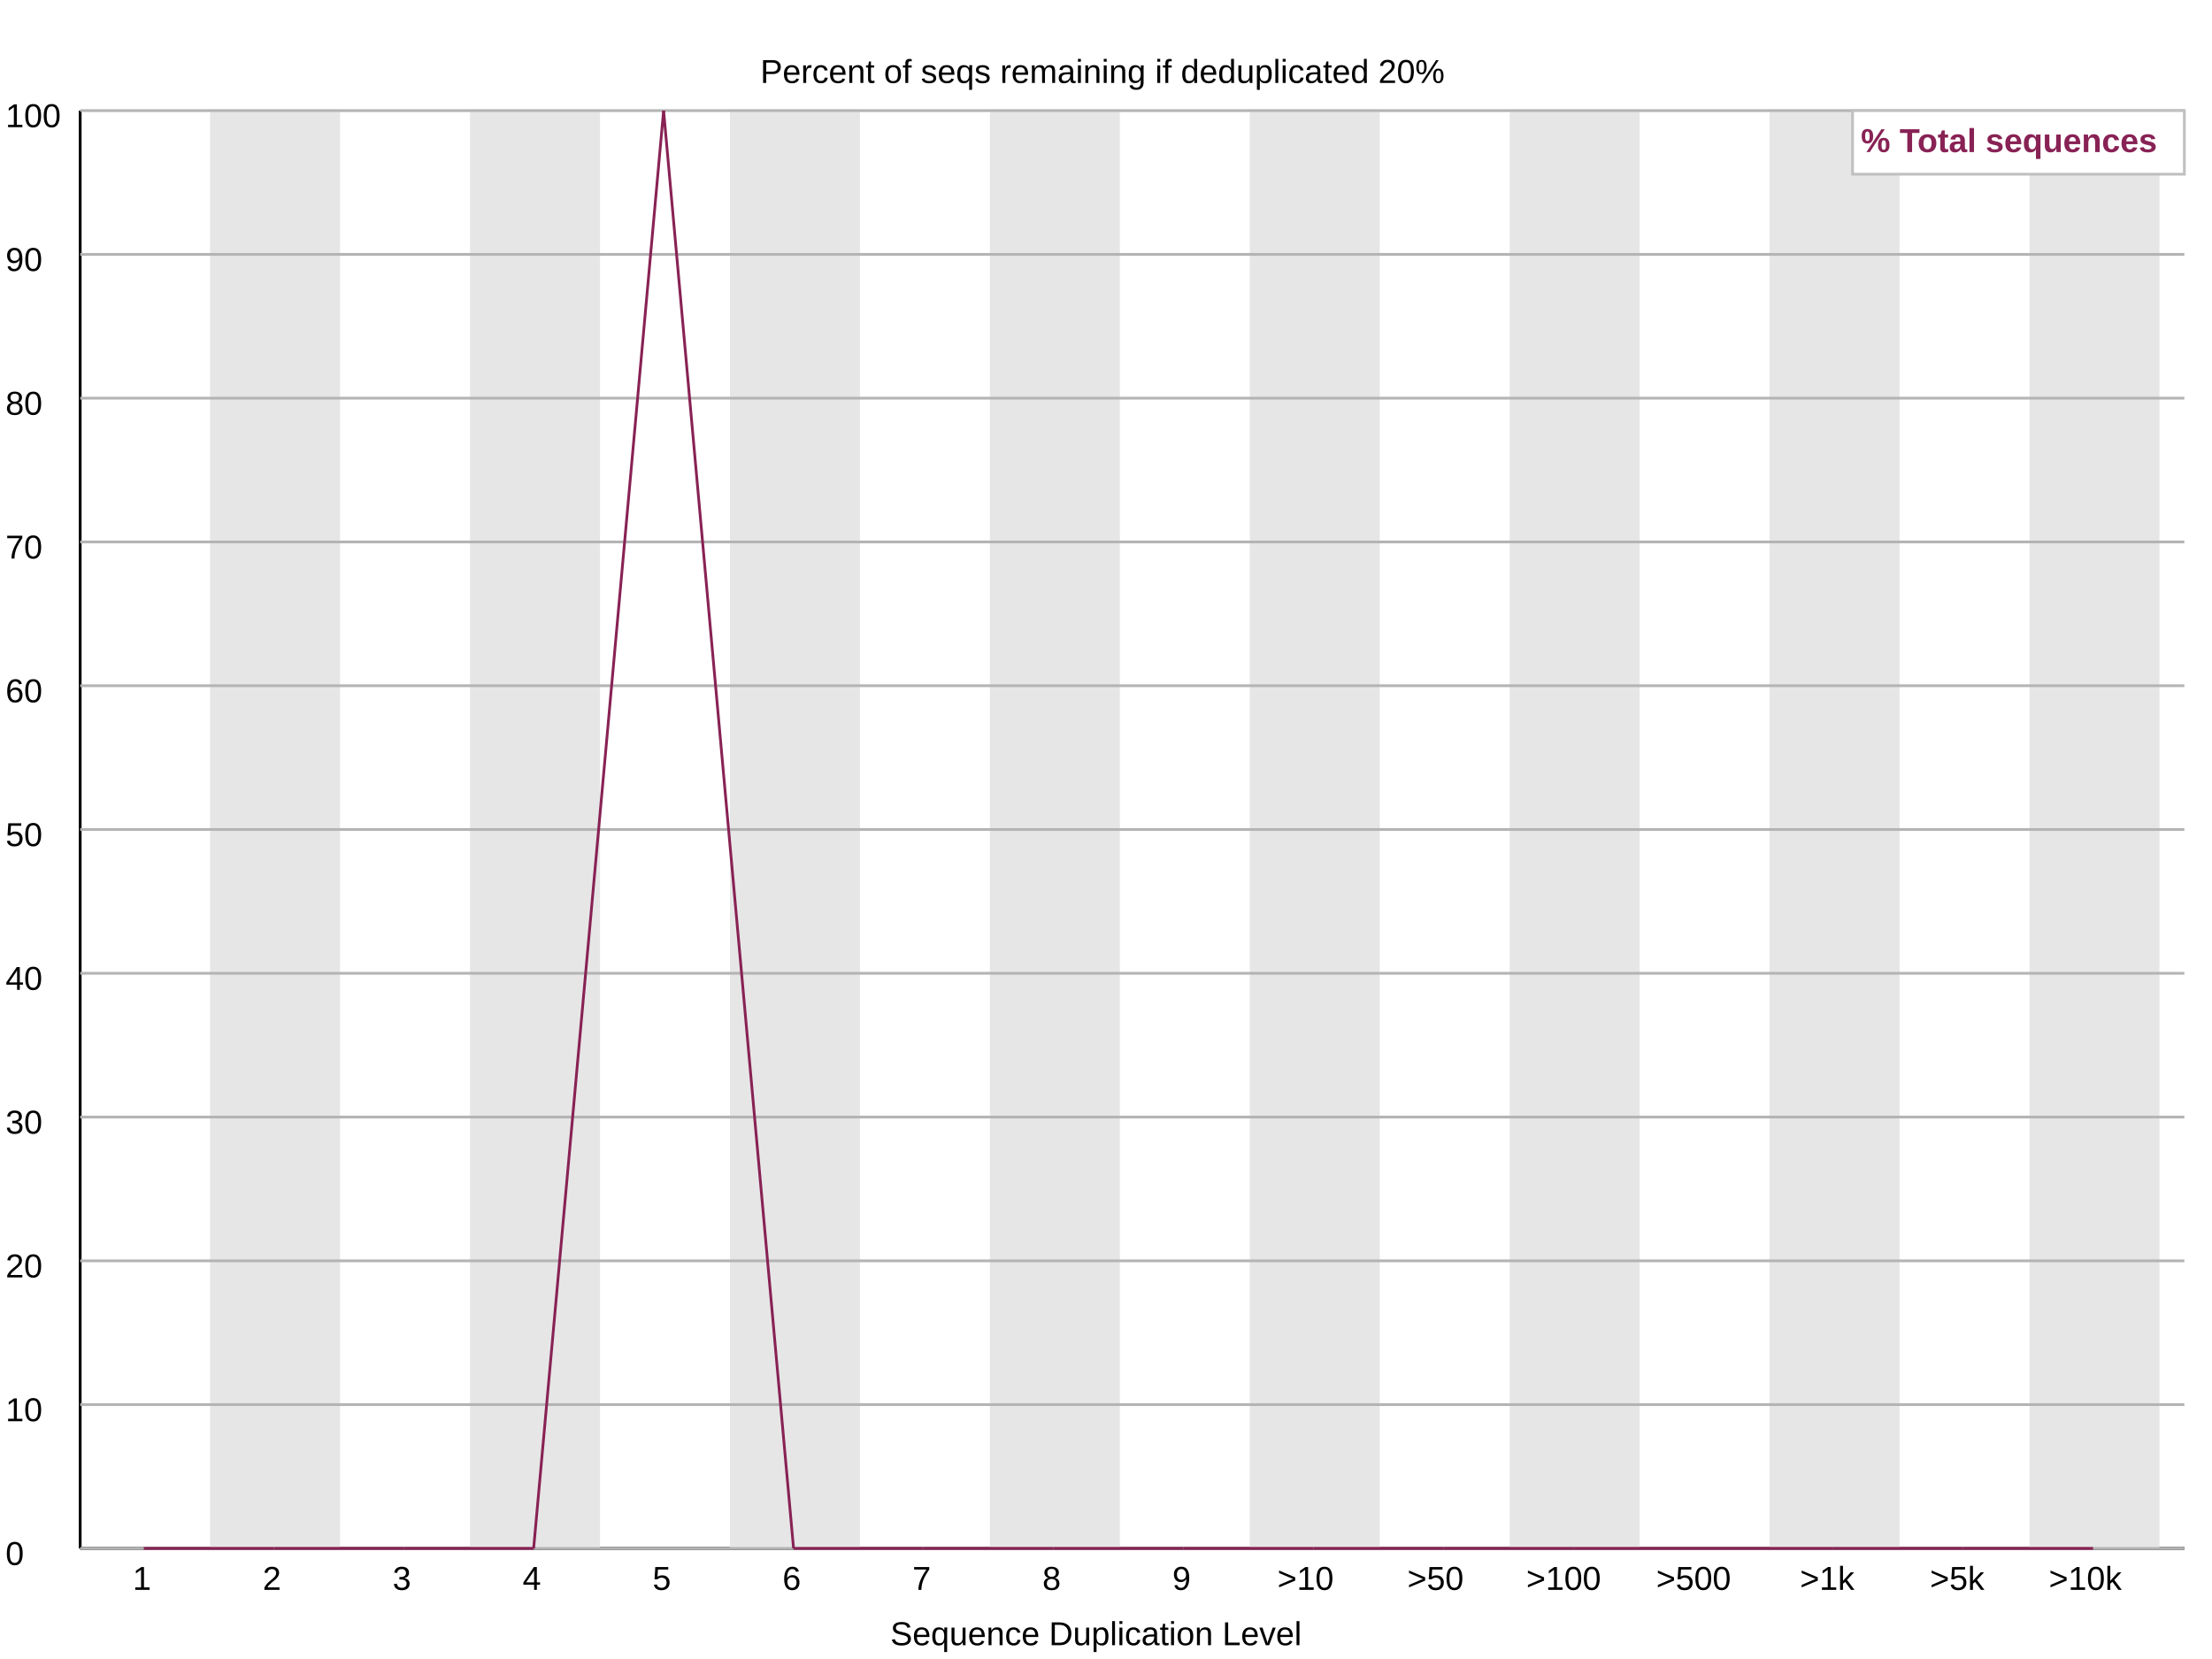
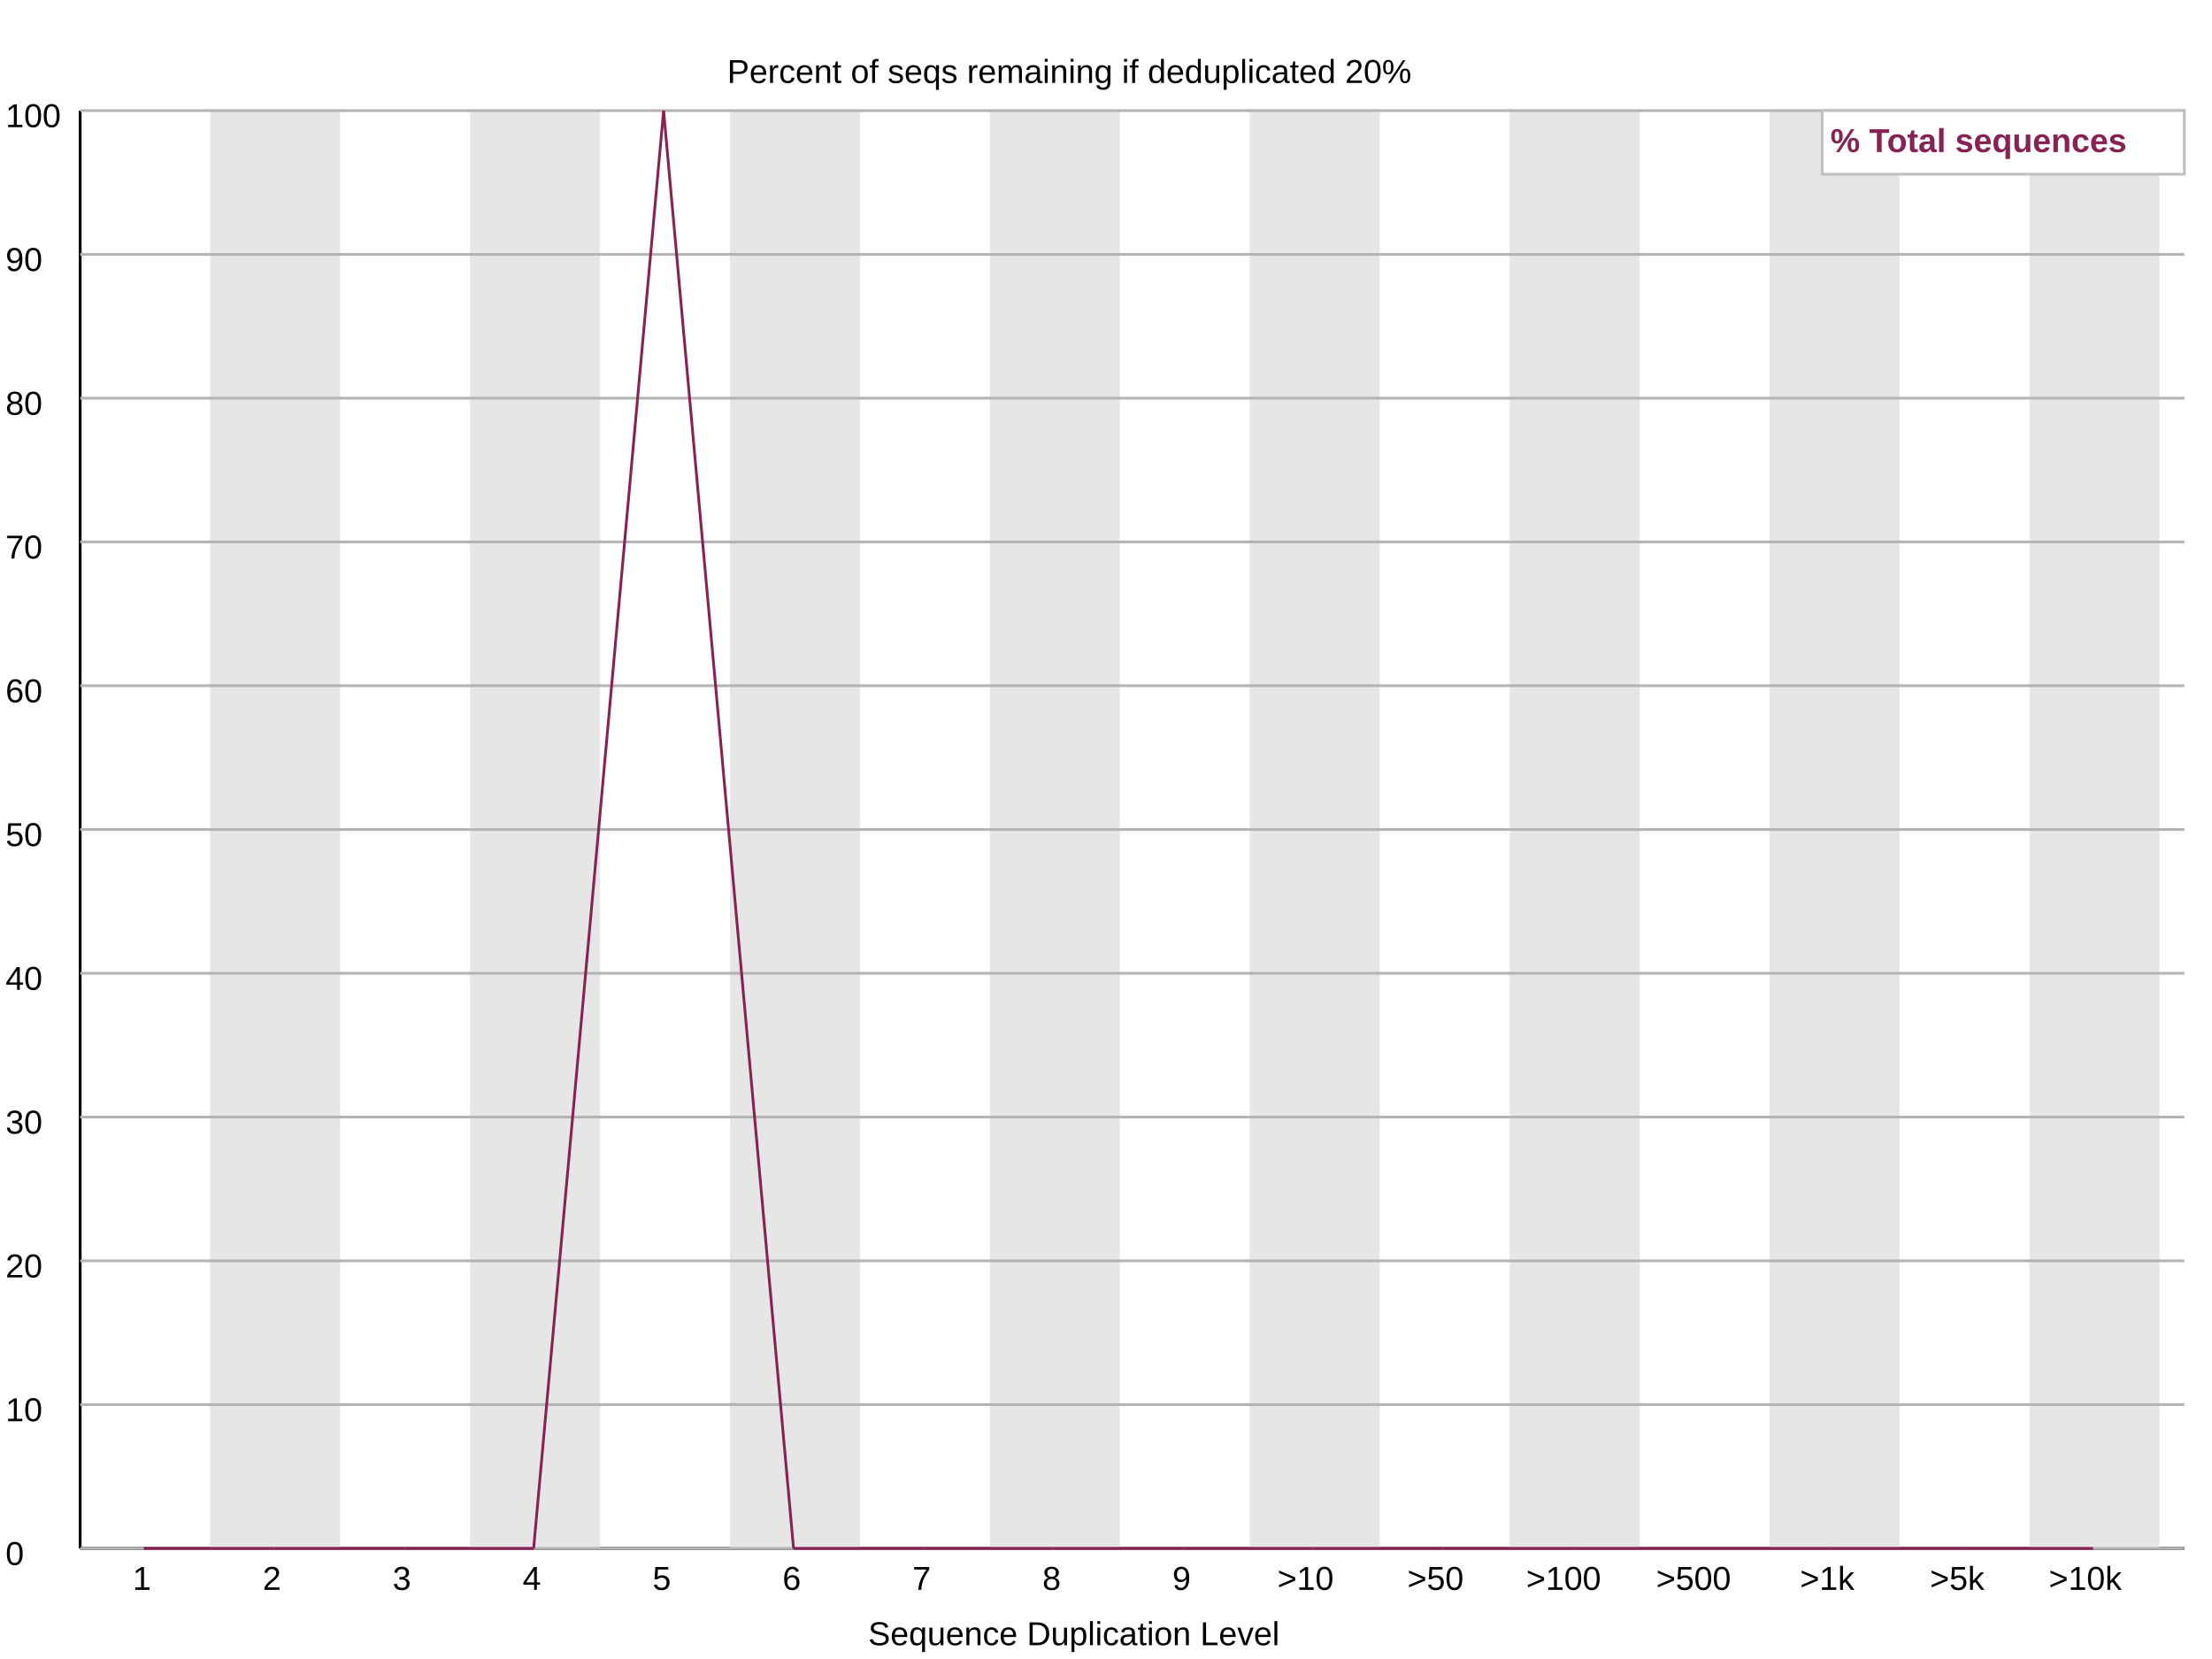
<svg xmlns="http://www.w3.org/2000/svg" width="800" height="600" version="1.1">
  <rect width="800" height="600" x="0" y="0" style="fill:rgb(238,238,238);stroke:none" />
  <rect width="800" height="600" x="0" y="0" style="fill:rgb(255,255,255);stroke:none" />
  <text x="2" y="566" fill="rgb(0,0,0)" font-family="Arial" font-size="12">0</text>
  <text x="2" y="514" fill="rgb(0,0,0)" font-family="Arial" font-size="12">10</text>
  <text x="2" y="462" fill="rgb(0,0,0)" font-family="Arial" font-size="12">20</text>
  <text x="2" y="410" fill="rgb(0,0,0)" font-family="Arial" font-size="12">30</text>
  <text x="2" y="358" fill="rgb(0,0,0)" font-family="Arial" font-size="12">40</text>
  <text x="2" y="306" fill="rgb(0,0,0)" font-family="Arial" font-size="12">50</text>
  <text x="2" y="254" fill="rgb(0,0,0)" font-family="Arial" font-size="12">60</text>
  <text x="2" y="202" fill="rgb(0,0,0)" font-family="Arial" font-size="12">70</text>
  <text x="2" y="150" fill="rgb(0,0,0)" font-family="Arial" font-size="12">80</text>
  <text x="2" y="98" fill="rgb(0,0,0)" font-family="Arial" font-size="12">90</text>
  <text x="2" y="46" fill="rgb(0,0,0)" font-family="Arial" font-size="12">100</text>
-   <text x="275" y="30" fill="rgb(0,0,0)" font-family="Arial" font-size="12">Percent of seqs remaining if deduplicated 20%</text>
+   <text x="263" y="30" fill="rgb(0,0,0)" font-family="Arial" font-size="12">Percent of seqs remaining if deduplicated 20%</text>
  <line x1="29" y1="560" x2="790" y2="560" stroke="rgb(0,0,0)" stroke-width="1" />
  <line x1="29" y1="560" x2="29" y2="40" stroke="rgb(0,0,0)" stroke-width="1" />
-   <text x="322" y="595" fill="rgb(0,0,0)" font-family="Arial" font-size="12">Sequence Duplication Level</text>
+   <text x="314" y="595" fill="rgb(0,0,0)" font-family="Arial" font-size="12">Sequence Duplication Level</text>
  <text x="48" y="575" fill="rgb(0,0,0)" font-family="Arial" font-size="12">1</text>
  <rect width="47" height="520" x="76" y="40" style="fill:rgb(230,230,230);stroke:none" />
  <text x="95" y="575" fill="rgb(0,0,0)" font-family="Arial" font-size="12">2</text>
  <text x="142" y="575" fill="rgb(0,0,0)" font-family="Arial" font-size="12">3</text>
  <rect width="47" height="520" x="170" y="40" style="fill:rgb(230,230,230);stroke:none" />
  <text x="189" y="575" fill="rgb(0,0,0)" font-family="Arial" font-size="12">4</text>
  <text x="236" y="575" fill="rgb(0,0,0)" font-family="Arial" font-size="12">5</text>
  <rect width="47" height="520" x="264" y="40" style="fill:rgb(230,230,230);stroke:none" />
  <text x="283" y="575" fill="rgb(0,0,0)" font-family="Arial" font-size="12">6</text>
  <text x="330" y="575" fill="rgb(0,0,0)" font-family="Arial" font-size="12">7</text>
  <rect width="47" height="520" x="358" y="40" style="fill:rgb(230,230,230);stroke:none" />
  <text x="377" y="575" fill="rgb(0,0,0)" font-family="Arial" font-size="12">8</text>
  <text x="424" y="575" fill="rgb(0,0,0)" font-family="Arial" font-size="12">9</text>
  <rect width="47" height="520" x="452" y="40" style="fill:rgb(230,230,230);stroke:none" />
  <text x="462" y="575" fill="rgb(0,0,0)" font-family="Arial" font-size="12">&gt;10</text>
  <text x="509" y="575" fill="rgb(0,0,0)" font-family="Arial" font-size="12">&gt;50</text>
  <rect width="47" height="520" x="546" y="40" style="fill:rgb(230,230,230);stroke:none" />
  <text x="552" y="575" fill="rgb(0,0,0)" font-family="Arial" font-size="12">&gt;100</text>
  <text x="599" y="575" fill="rgb(0,0,0)" font-family="Arial" font-size="12">&gt;500</text>
  <rect width="47" height="520" x="640" y="40" style="fill:rgb(230,230,230);stroke:none" />
  <text x="651" y="575" fill="rgb(0,0,0)" font-family="Arial" font-size="12">&gt;1k</text>
  <text x="698" y="575" fill="rgb(0,0,0)" font-family="Arial" font-size="12">&gt;5k</text>
  <rect width="47" height="520" x="734" y="40" style="fill:rgb(230,230,230);stroke:none" />
  <text x="741" y="575" fill="rgb(0,0,0)" font-family="Arial" font-size="12">&gt;10k</text>
  <line x1="29" y1="560" x2="790" y2="560" stroke="rgb(180,180,180)" stroke-width="1" />
  <line x1="29" y1="508" x2="790" y2="508" stroke="rgb(180,180,180)" stroke-width="1" />
  <line x1="29" y1="456" x2="790" y2="456" stroke="rgb(180,180,180)" stroke-width="1" />
  <line x1="29" y1="404" x2="790" y2="404" stroke="rgb(180,180,180)" stroke-width="1" />
  <line x1="29" y1="352" x2="790" y2="352" stroke="rgb(180,180,180)" stroke-width="1" />
  <line x1="29" y1="300" x2="790" y2="300" stroke="rgb(180,180,180)" stroke-width="1" />
  <line x1="29" y1="248" x2="790" y2="248" stroke="rgb(180,180,180)" stroke-width="1" />
  <line x1="29" y1="196" x2="790" y2="196" stroke="rgb(180,180,180)" stroke-width="1" />
  <line x1="29" y1="144" x2="790" y2="144" stroke="rgb(180,180,180)" stroke-width="1" />
  <line x1="29" y1="92" x2="790" y2="92" stroke="rgb(180,180,180)" stroke-width="1" />
  <line x1="29" y1="40" x2="790" y2="40" stroke="rgb(180,180,180)" stroke-width="1" />
  <line x1="52" y1="560" x2="99" y2="560" stroke="rgb(136,34,85)" stroke-width="1" />
  <line x1="99" y1="560" x2="146" y2="560" stroke="rgb(136,34,85)" stroke-width="1" />
  <line x1="146" y1="560" x2="193" y2="560" stroke="rgb(136,34,85)" stroke-width="1" />
  <line x1="193" y1="560" x2="240" y2="40" stroke="rgb(136,34,85)" stroke-width="1" />
  <line x1="240" y1="40" x2="287" y2="560" stroke="rgb(136,34,85)" stroke-width="1" />
  <line x1="287" y1="560" x2="334" y2="560" stroke="rgb(136,34,85)" stroke-width="1" />
  <line x1="334" y1="560" x2="381" y2="560" stroke="rgb(136,34,85)" stroke-width="1" />
  <line x1="381" y1="560" x2="428" y2="560" stroke="rgb(136,34,85)" stroke-width="1" />
  <line x1="428" y1="560" x2="475" y2="560" stroke="rgb(136,34,85)" stroke-width="1" />
  <line x1="475" y1="560" x2="522" y2="560" stroke="rgb(136,34,85)" stroke-width="1" />
  <line x1="522" y1="560" x2="569" y2="560" stroke="rgb(136,34,85)" stroke-width="1" />
  <line x1="569" y1="560" x2="616" y2="560" stroke="rgb(136,34,85)" stroke-width="1" />
  <line x1="616" y1="560" x2="663" y2="560" stroke="rgb(136,34,85)" stroke-width="1" />
  <line x1="663" y1="560" x2="710" y2="560" stroke="rgb(136,34,85)" stroke-width="1" />
  <line x1="710" y1="560" x2="757" y2="560" stroke="rgb(136,34,85)" stroke-width="1" />
-   <rect width="120" height="23" x="670" y="40" style="fill:rgb(255,255,255);stroke:none" />
-   <rect width="120" height="23" x="670" y="40" rx="0" ry="0" style="fill:none;stroke-width:1;stroke:rgb(192,192,192)" />
-   <text x="673" y="55" fill="rgb(136,34,85)" font-family="Arial" font-size="12" font-weight="bold">% Total sequences</text>
+   <rect width="131" height="23" x="659" y="40" style="fill:rgb(255,255,255);stroke:none" />
+   <rect width="131" height="23" x="659" y="40" rx="0" ry="0" style="fill:none;stroke-width:1;stroke:rgb(192,192,192)" />
+   <text x="662" y="55" fill="rgb(136,34,85)" font-family="Arial" font-size="12" font-weight="bold">% Total sequences</text>
</svg>
